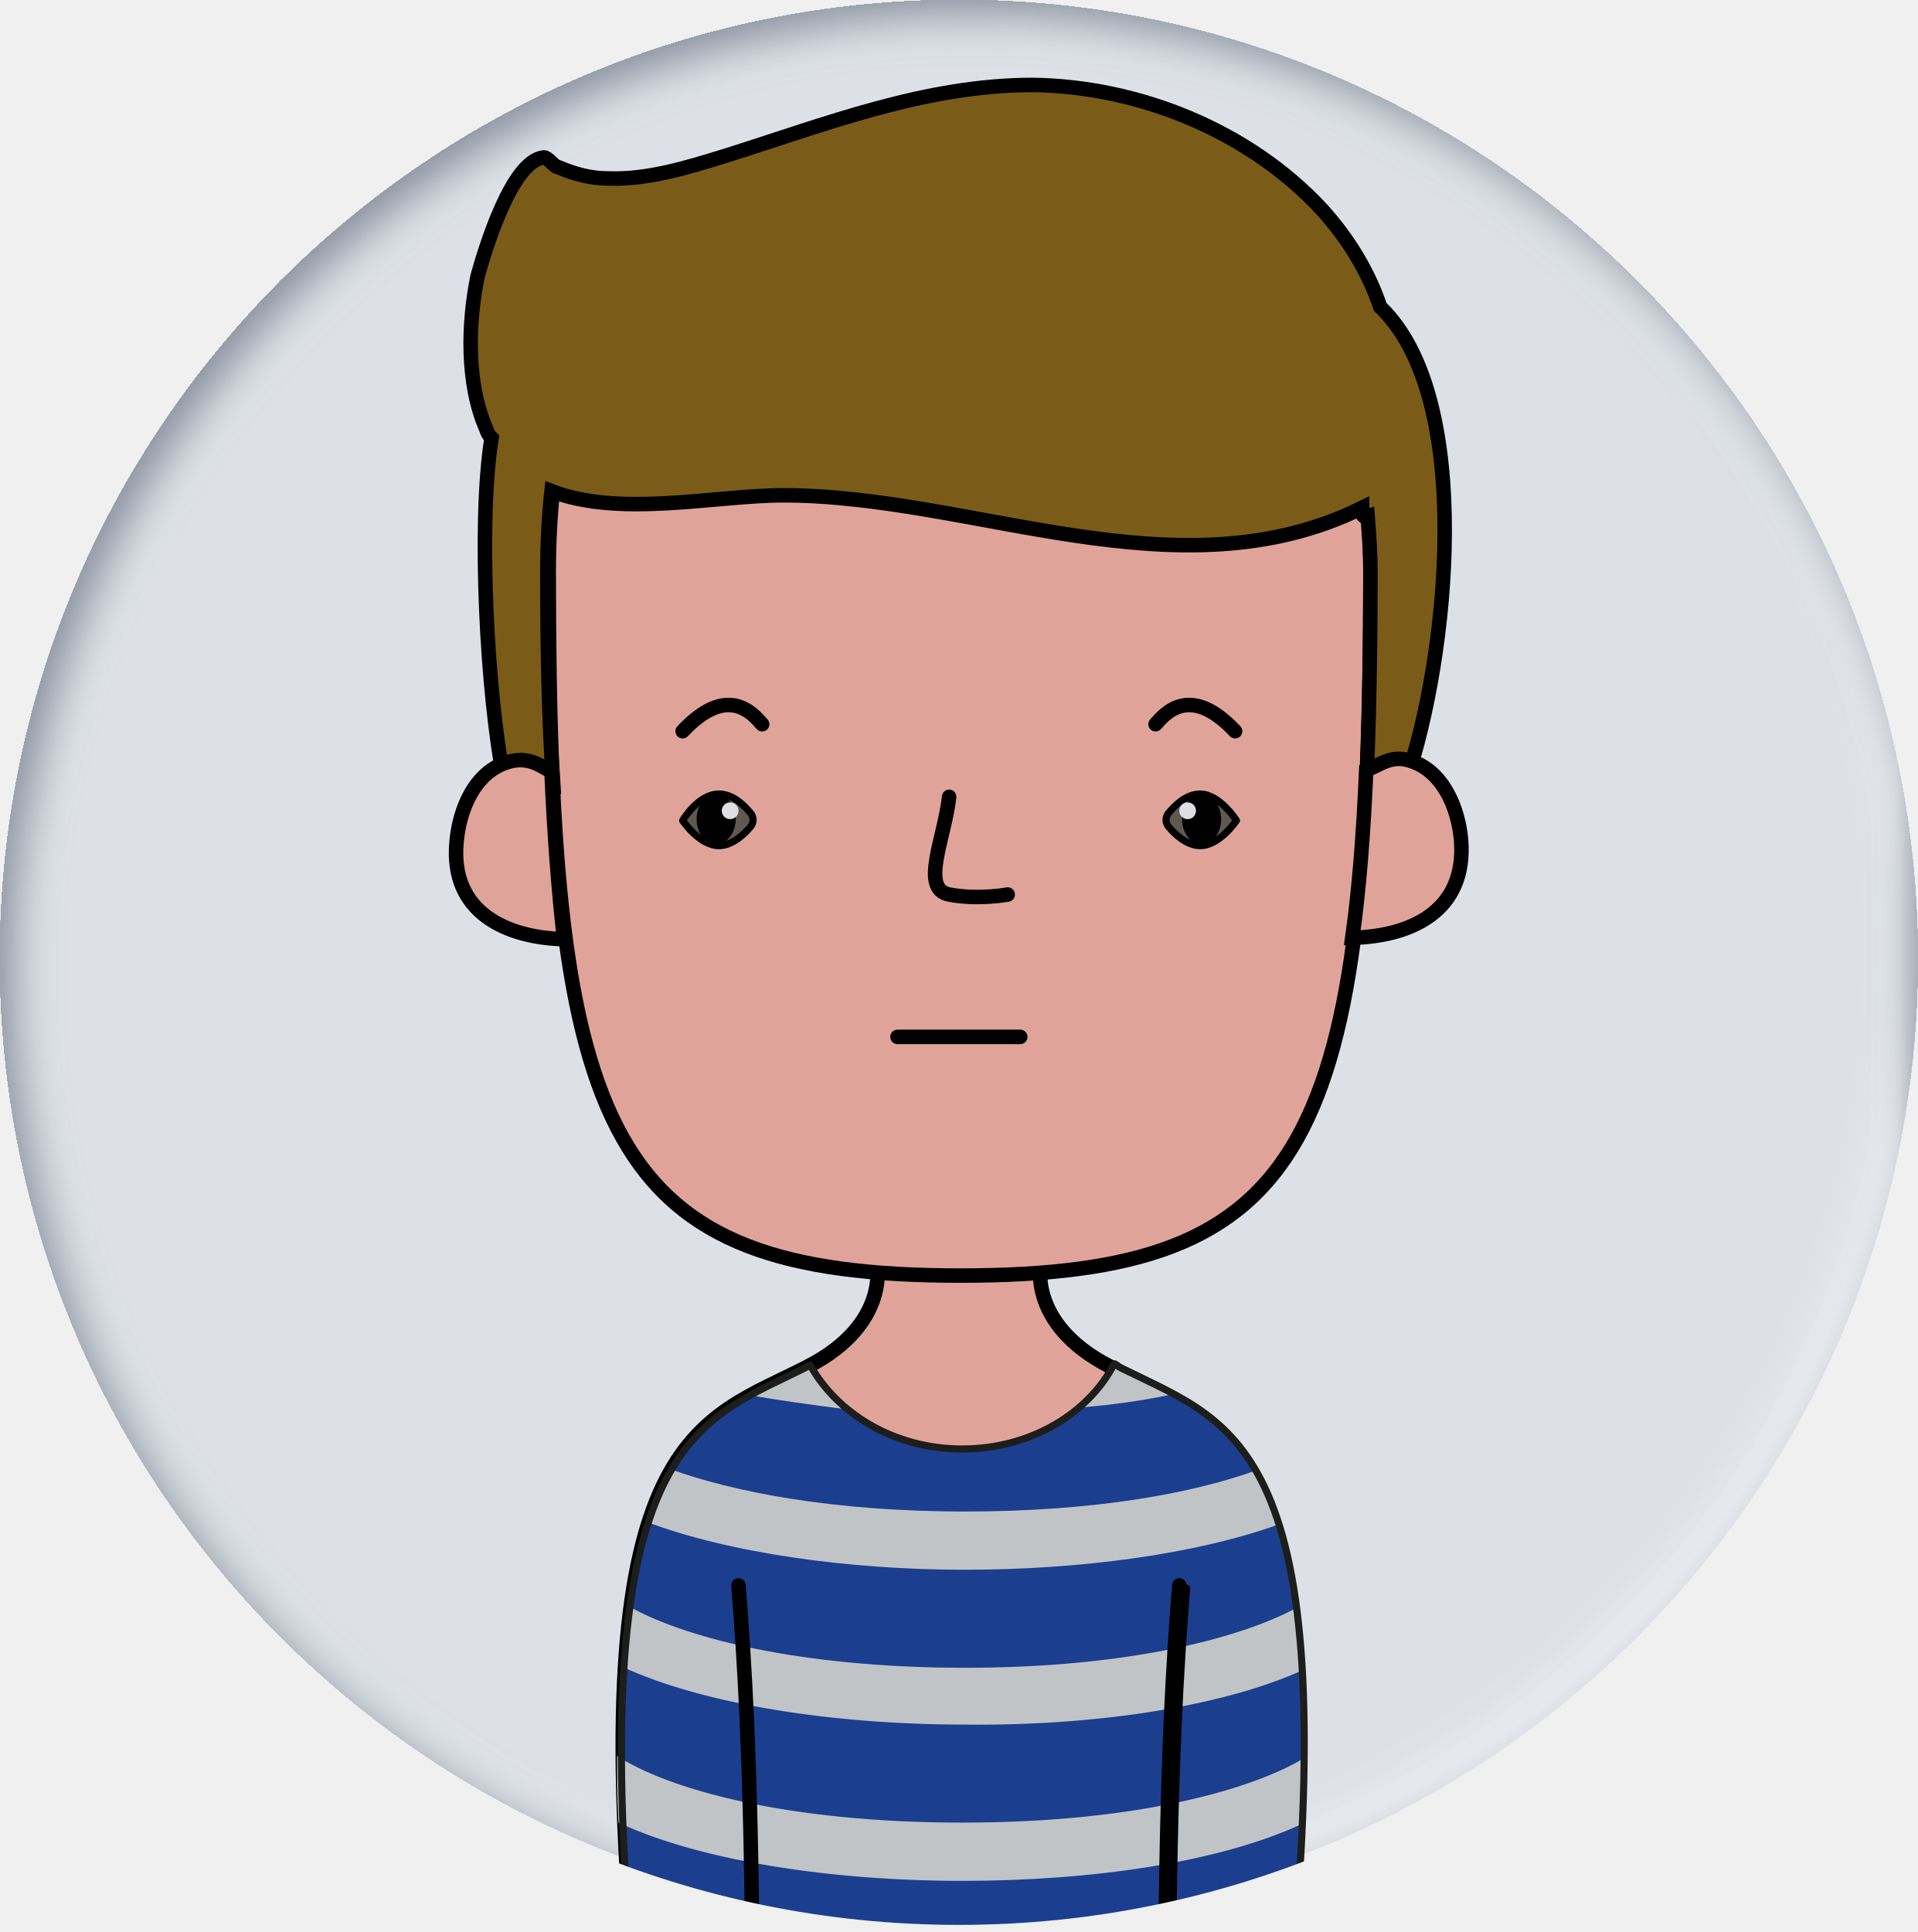
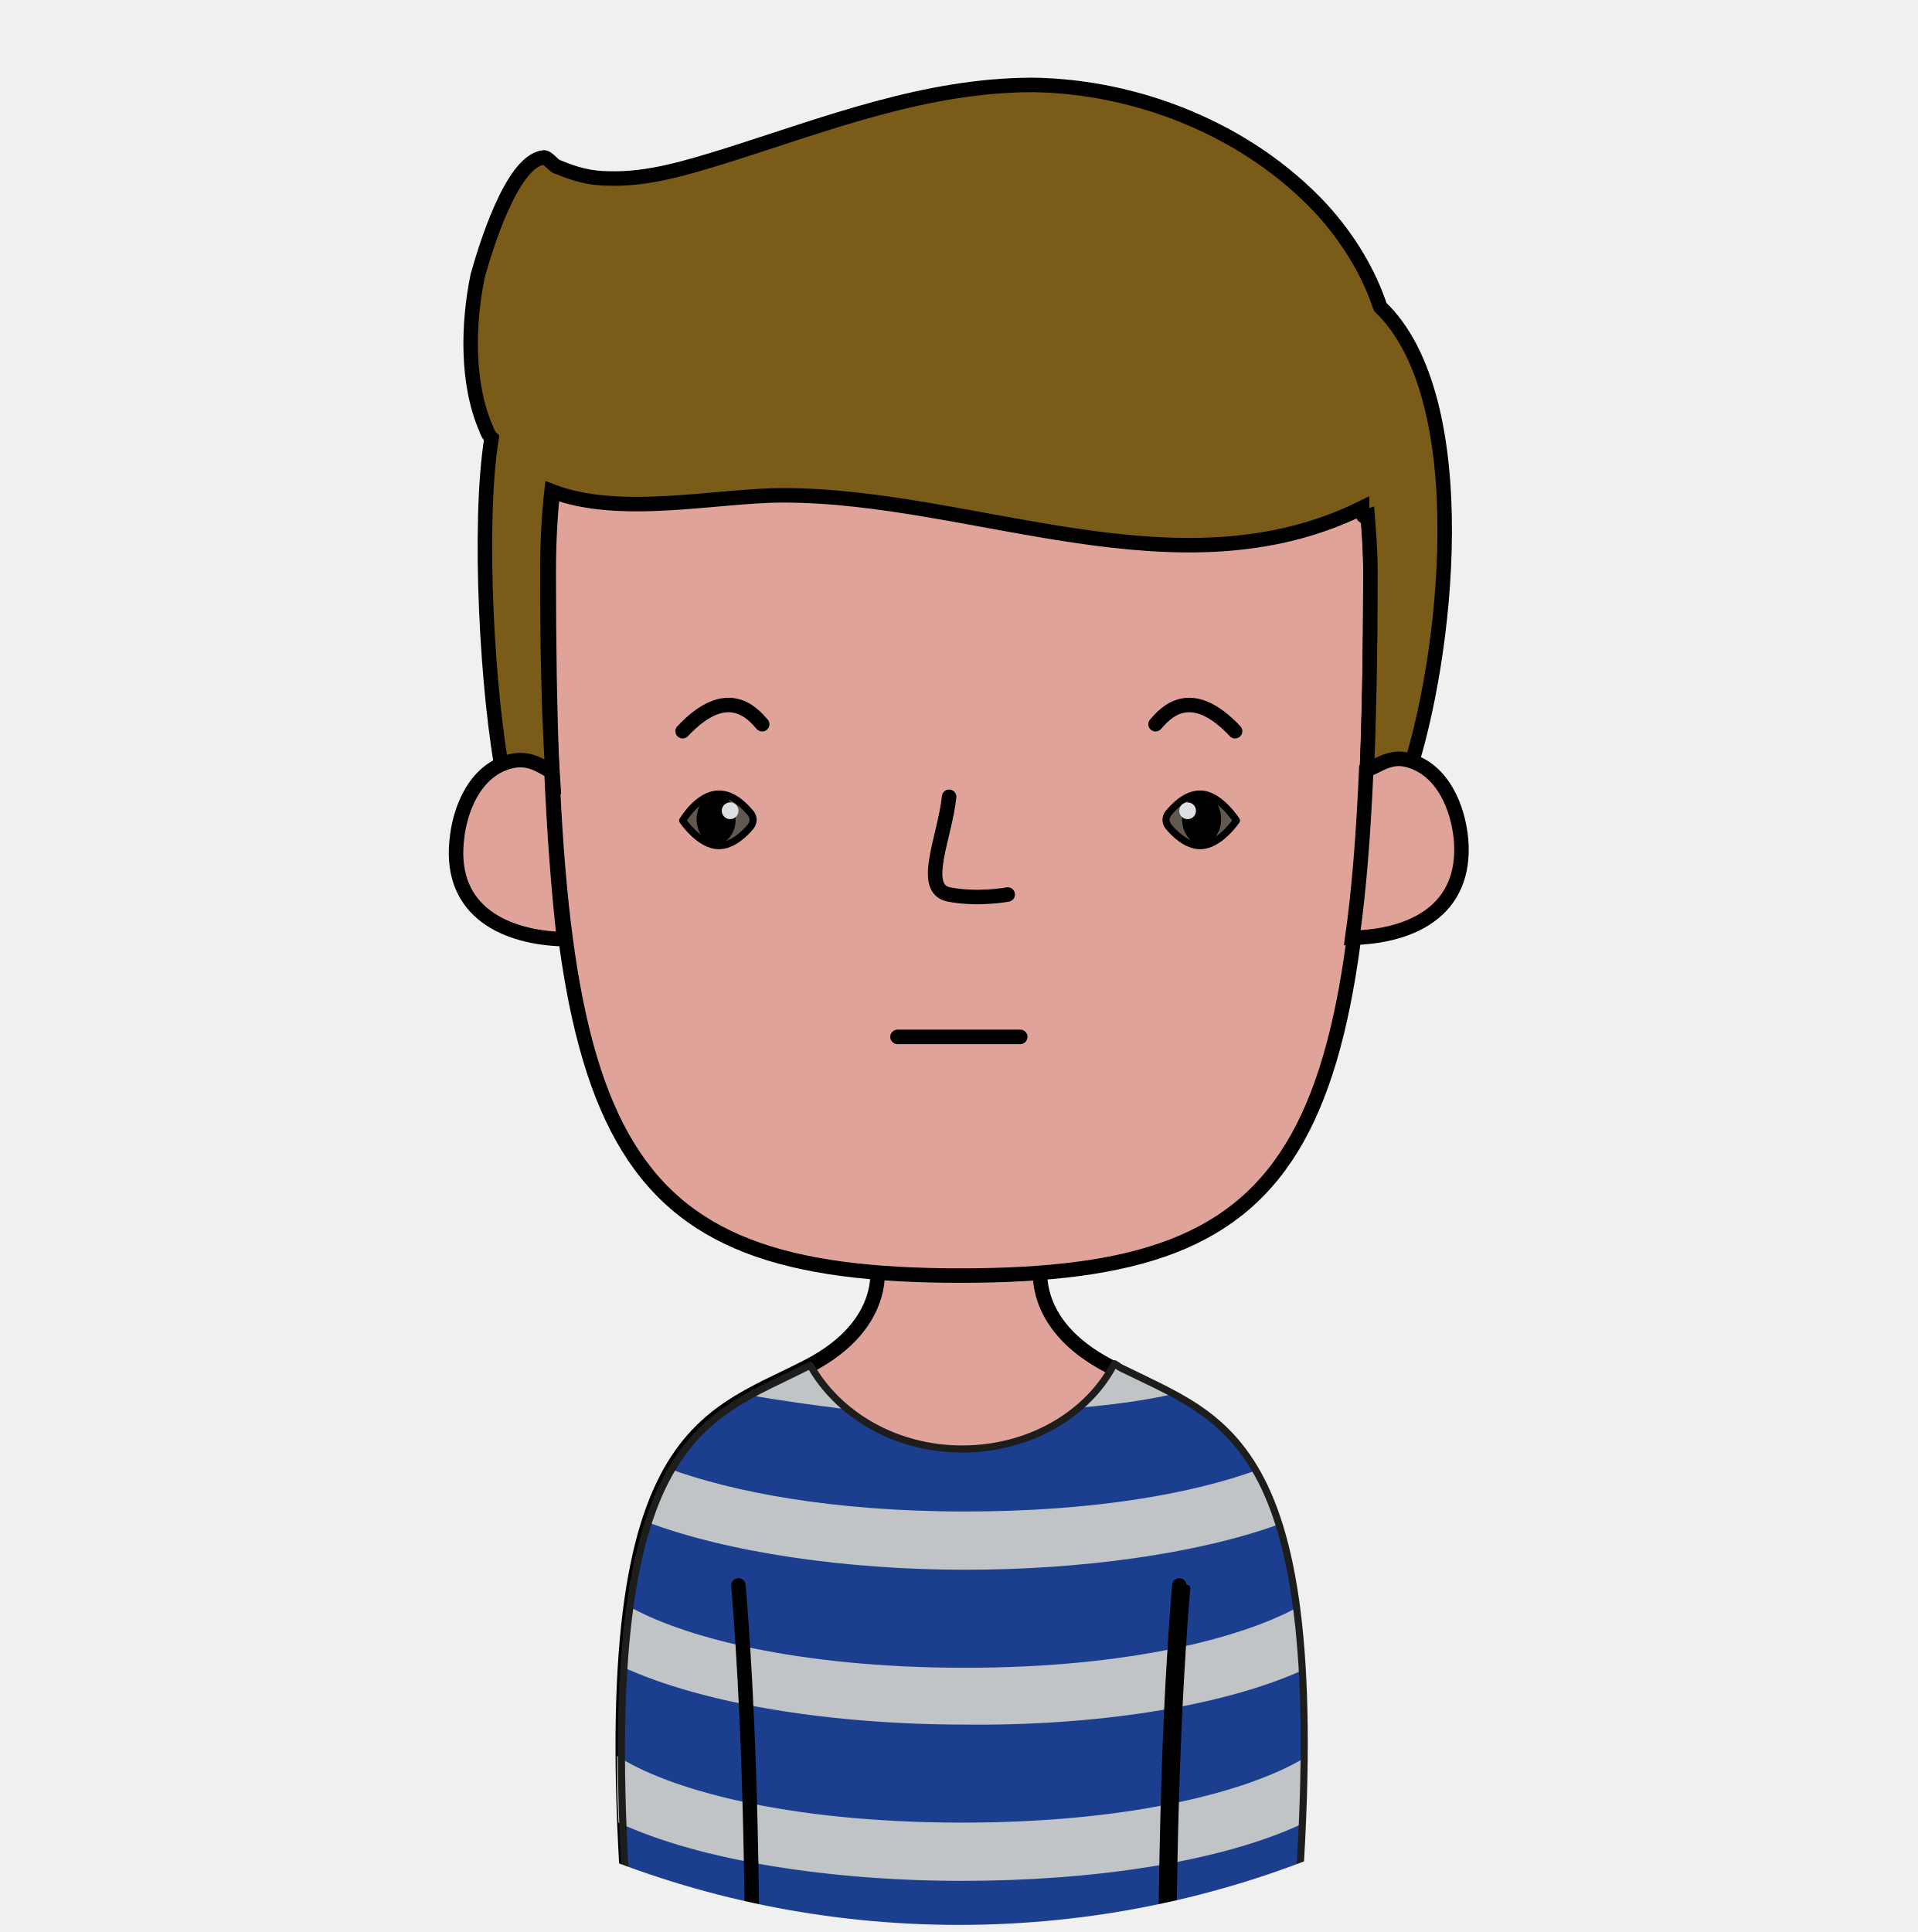
- <svg xmlns="http://www.w3.org/2000/svg" width="135" height="136" viewBox="0 0 135 136" fill="none">
-   <g filter="url(#filter0_ii)">
-     <path fill-rule="evenodd" clip-rule="evenodd" d="M67.5 135C104.779 135 135 104.779 135 67.5C135 30.221 104.779 0 67.5 0C30.221 0 0 30.221 0 67.5C0 104.779 30.221 135 67.5 135Z" fill="#DDE1E7" />
+ <svg xmlns="http://www.w3.org/2000/svg" width="135" height="136" viewBox="0 0 135 136" fill="none" version="1.1" id="svg98">
+   <g filter="url(#filter0_ii)" id="g4" />
+   <mask id="mask0" mask-type="alpha" maskUnits="userSpaceOnUse" x="-1" y="-1" width="137" height="137">
+     <path fill-rule="evenodd" clip-rule="evenodd" d="M67.5 135C104.779 135 135 104.779 135 67.5C135 30.221 104.779 0 67.5 0C30.221 0 0 30.221 0 67.5C0 104.779 30.221 135 67.5 135Z" fill="white" stroke="#4A4A4A" id="path6" />
+   </mask>
+   <g mask="url(#mask0)" id="g65">
+     <path d="M78.104 96.179C72.212 93.133 73.292 88.81 73.292 88.81H61.704C61.704 88.81 62.784 93.133 56.892 96.179C49.33 100.109 41.277 100.699 44.616 138.233C65.632 138.233 69.364 138.233 90.38 138.233C93.719 100.699 85.666 100.109 78.104 96.179Z" fill="#E0A39A" stroke="black" stroke-width="1.02" stroke-miterlimit="10" id="path9" />
+     <path d="M67.6 7.748C65.538 7.65 38.629 7.158 38.629 40.271C38.629 80.458 42.852 89.792 67.6 89.792C92.347 89.792 96.472 80.556 96.472 40.271C96.472 7.158 69.564 7.65 67.6 7.748Z" fill="#E0A39A" stroke="black" stroke-width="1.02" stroke-miterlimit="10" id="path11" />
+     <path d="M81.348 50.981C82.035 50.195 83.803 48.131 86.946 51.472" stroke="black" stroke-width="1.02" stroke-miterlimit="10" stroke-linecap="round" stroke-linejoin="round" id="path13" />
+     <path d="M53.653 50.981C52.966 50.195 51.198 48.131 48.056 51.472" stroke="black" stroke-width="1.02" stroke-miterlimit="10" stroke-linecap="round" stroke-linejoin="round" id="path15" />
+     <path d="M63.18 72.99H71.822" stroke="black" stroke-width="1.02" stroke-miterlimit="10" stroke-linecap="round" stroke-linejoin="round" id="path17" />
+     <path d="M97.16 21.602C97.16 21.7 97.16 21.7 97.16 21.602C96.375 19.244 95 16.886 93.036 14.724C87.831 9.123 80.073 6.077 72.707 5.979C65.145 5.979 58.173 8.73 51.004 10.99C48.451 11.776 45.603 12.661 42.853 12.562C41.576 12.562 40.496 12.268 39.318 11.776C39.023 11.776 38.532 10.99 38.237 11.089C35.979 11.383 34.113 17.672 33.622 19.44C32.934 22.781 32.836 27.006 34.211 30.15C34.309 30.445 34.407 30.642 34.604 30.838C33.622 36.93 34.309 49.114 35.488 54.911C36.273 54.518 37.157 54.42 38.041 54.518C38.336 54.616 38.63 54.715 38.925 54.911C38.63 50.588 38.532 45.773 38.532 40.271C38.532 38.306 38.63 36.341 38.827 34.572C43.639 36.439 50.415 34.867 55.129 34.867C68.583 34.867 82.921 42.138 95.884 35.751C95.884 36.341 95.982 36.439 96.276 36.341C96.375 37.618 96.473 38.895 96.473 40.271C96.473 45.871 96.375 50.883 96.178 55.304C96.375 55.108 96.571 55.009 96.767 54.911C97.16 54.715 97.651 54.715 98.044 54.715C98.339 54.715 98.732 54.813 99.026 54.813C101.874 46.461 103.937 28.087 97.16 21.602Z" fill="#7B5B18" stroke="black" stroke-width="1.02" stroke-miterlimit="10" id="path19" />
+     <path d="M102.856 59.136C102.659 56.876 101.579 54.223 99.222 53.535C97.945 53.142 97.16 53.83 96.178 54.223C95.981 58.645 95.687 62.575 95.196 66.014C99.32 65.916 103.248 64.147 102.856 59.136Z" fill="#E0A39A" stroke="black" stroke-width="1.02" stroke-miterlimit="10" id="path21" />
+     <path d="M38.822 54.322C37.938 53.83 37.153 53.241 35.778 53.634C33.421 54.322 32.341 56.974 32.144 59.234C31.653 64.246 35.68 66.014 39.706 66.112C39.313 62.673 39.019 58.743 38.822 54.322Z" fill="#E0A39A" stroke="black" stroke-width="1.02" stroke-miterlimit="10" id="path23" />
+     <path d="M78.637 96.1C78.537 96.1 78.537 96 78.437 96C76.637 99.5 72.537 102 67.737 102C62.937 102 58.837 99.5 57.037 96C56.937 96 56.937 96.1 56.837 96.1C49.137 100.1 40.937 100.7 44.337 138.9C65.737 138.9 69.537 138.9 90.937 138.9C94.537 100.7 86.337 100.1 78.637 96.1Z" fill="#1C3E8E" id="path25" />
+     <path d="M78.637 96.1C78.537 96.1 78.537 96 78.437 96C77.837 97.2 76.937 98.2 75.837 99.1C78.237 98.9 80.537 98.6 82.737 98.1C81.437 97.4 80.037 96.8 78.637 96.1Z" fill="#C0C4C7" id="path27" />
+     <path d="M57.037 96C56.937 96 56.937 96.1 56.837 96.1C55.437 96.8 54.037 97.4 52.737 98.2C54.937 98.6 57.237 98.9 59.537 99.2C58.537 98.2 57.637 97.2 57.037 96Z" fill="#C0C4C7" id="path29" />
+     <path d="M90.037 107.3C89.537 105.8 89.037 104.6 88.437 103.5C84.037 105.1 77.137 106.4 67.937 106.4C58.537 106.4 51.537 105 47.137 103.4C46.537 104.4 45.937 105.7 45.437 107.1C51.237 109.3 59.637 110.5 67.937 110.5C76.037 110.5 84.237 109.4 90.037 107.3Z" fill="#C0C4C7" id="path31" />
+     <path d="M91.637 117.6C91.537 116 91.437 114.6 91.237 113.2C87.337 115.3 79.437 117.4 67.937 117.4C56.037 117.4 47.937 115.2 44.137 113C43.937 114.3 43.837 115.8 43.737 117.3C49.537 120 58.737 121.4 67.937 121.4C76.837 121.5 85.837 120.2 91.637 117.6Z" fill="#C0C4C7" id="path33" />
+     <path d="M91.637 128.4C91.737 126.8 91.737 125.2 91.737 123.8C88.037 126 79.937 128.3 67.737 128.3C55.237 128.3 46.937 125.9 43.437 123.6C43.437 125.1 43.437 126.6 43.537 128.3C49.337 131 58.537 132.4 67.737 132.4C76.837 132.4 85.837 131.1 91.637 128.4Z" fill="#C0C4C7" id="path35" />
+     <path d="M44.037 134.9C44.137 136.2 44.237 137.5 44.337 138.9C50.637 138.9 55.337 138.9 59.437 138.9C52.037 138.2 46.837 136.5 44.037 134.9Z" fill="#C0C4C7" id="path37" />
+     <path d="M90.937 138.9C91.037 137.6 91.137 136.3 91.237 135.1C88.337 136.6 83.237 138.2 76.037 138.9C80.137 138.9 84.837 138.9 90.937 138.9Z" fill="#C0C4C7" id="path39" />
+     <path d="M83.536 111.8C83.136 116.8 82.636 124.3 82.536 138.9" stroke="black" stroke-width="0.5" stroke-miterlimit="10" stroke-linecap="round" stroke-linejoin="round" id="path41" />
+     <path d="M51.937 111.8C52.337 116.8 52.837 124.3 52.937 138.9" stroke="black" stroke-width="0.5" stroke-miterlimit="10" stroke-linecap="round" stroke-linejoin="round" id="path43" />
+     <path d="M79.337 96.5C79.136 96.4 78.837 96.3 78.636 96.1C78.537 96.1 78.537 96 78.436 96C76.636 99.5 72.537 102 67.737 102C62.937 102 58.937 99.5 57.036 96.1C49.337 100.1 41.136 100.7 44.536 138.9H90.936C94.436 101.9 86.837 100.2 79.337 96.5Z" stroke="#1D1D1B" stroke-width="0.5" stroke-miterlimit="10" stroke-linecap="round" stroke-linejoin="round" id="path45" />
+     <path d="M83.02 111.605C82.627 116.518 82.136 123.887 82.038 138.233" stroke="black" stroke-width="1.02" stroke-miterlimit="10" stroke-linecap="round" stroke-linejoin="round" id="path47" />
+     <path d="M51.985 111.605C52.378 116.518 52.869 123.887 52.967 138.233" stroke="black" stroke-width="1.02" stroke-miterlimit="10" stroke-linecap="round" stroke-linejoin="round" id="path49" />
+     <path d="M84.489 55.894C83.507 55.894 82.721 56.68 82.23 57.269C82.033 57.564 82.033 57.859 82.23 58.154C82.623 58.645 83.507 59.529 84.489 59.529C85.863 59.529 87.042 57.76 87.042 57.76C87.042 57.76 85.863 55.894 84.489 55.894Z" fill="#61584F" stroke="black" stroke-width="0.5" stroke-miterlimit="10" stroke-linecap="round" stroke-linejoin="round" id="path51" />
+     <path d="M84.588 59.431C85.347 59.431 85.963 58.639 85.963 57.662C85.963 56.685 85.347 55.893 84.588 55.893C83.829 55.893 83.213 56.685 83.213 57.662C83.213 58.639 83.829 59.431 84.588 59.431Z" fill="black" id="path53" />
+     <path d="M83.605 57.662C83.93 57.662 84.194 57.398 84.194 57.073C84.194 56.747 83.93 56.483 83.605 56.483C83.279 56.483 83.015 56.747 83.015 57.073C83.015 57.398 83.279 57.662 83.605 57.662Z" fill="#DDDFE2" id="path55" />
+     <path d="M50.609 55.894C51.591 55.894 52.377 56.68 52.868 57.269C53.064 57.564 53.064 57.859 52.868 58.154C52.475 58.645 51.591 59.529 50.609 59.529C49.234 59.529 48.056 57.761 48.056 57.761C48.056 57.761 49.136 55.894 50.609 55.894Z" fill="#61584F" stroke="black" stroke-width="0.5" stroke-miterlimit="10" stroke-linecap="round" stroke-linejoin="round" id="path57" />
+     <path d="M50.414 59.431C51.173 59.431 51.789 58.639 51.789 57.662C51.789 56.686 51.173 55.894 50.414 55.894C49.655 55.894 49.039 56.686 49.039 57.662C49.039 58.639 49.655 59.431 50.414 59.431Z" fill="black" id="path59" />
+     <path d="M51.398 57.662C51.724 57.662 51.987 57.398 51.987 57.073C51.987 56.747 51.724 56.483 51.398 56.483C51.073 56.483 50.809 56.747 50.809 57.073C50.809 57.398 51.073 57.662 51.398 57.662Z" fill="#DDDFE2" id="path61" />
+     <path d="M66.815 56.09C66.52 58.94 64.752 62.575 66.815 62.968C68.877 63.361 70.939 62.968 70.939 62.968" stroke="black" stroke-width="1.02" stroke-miterlimit="10" stroke-linecap="round" stroke-linejoin="round" id="path63" />
  </g>
-   <mask id="mask0" mask-type="alpha" maskUnits="userSpaceOnUse" x="-1" y="-1" width="137" height="137">
-     <path fill-rule="evenodd" clip-rule="evenodd" d="M67.5 135C104.779 135 135 104.779 135 67.5C135 30.221 104.779 0 67.5 0C30.221 0 0 30.221 0 67.5C0 104.779 30.221 135 67.5 135Z" fill="white" stroke="#4A4A4A" />
-   </mask>
-   <g mask="url(#mask0)">
-     <path d="M78.104 96.179C72.212 93.133 73.292 88.81 73.292 88.81H61.704C61.704 88.81 62.784 93.133 56.892 96.179C49.33 100.109 41.277 100.699 44.616 138.233C65.632 138.233 69.364 138.233 90.38 138.233C93.719 100.699 85.666 100.109 78.104 96.179Z" fill="#E0A39A" stroke="black" stroke-width="1.02" stroke-miterlimit="10" />
-     <path d="M67.6 7.748C65.538 7.65 38.629 7.158 38.629 40.271C38.629 80.458 42.852 89.792 67.6 89.792C92.347 89.792 96.472 80.556 96.472 40.271C96.472 7.158 69.564 7.65 67.6 7.748Z" fill="#E0A39A" stroke="black" stroke-width="1.02" stroke-miterlimit="10" />
-     <path d="M81.348 50.981C82.035 50.195 83.803 48.131 86.946 51.472" stroke="black" stroke-width="1.02" stroke-miterlimit="10" stroke-linecap="round" stroke-linejoin="round" />
-     <path d="M53.653 50.981C52.966 50.195 51.198 48.131 48.056 51.472" stroke="black" stroke-width="1.02" stroke-miterlimit="10" stroke-linecap="round" stroke-linejoin="round" />
-     <path d="M63.18 72.99H71.822" stroke="black" stroke-width="1.02" stroke-miterlimit="10" stroke-linecap="round" stroke-linejoin="round" />
-     <path d="M97.16 21.602C97.16 21.7 97.16 21.7 97.16 21.602C96.375 19.244 95 16.886 93.036 14.724C87.831 9.123 80.073 6.077 72.707 5.979C65.145 5.979 58.173 8.73 51.004 10.99C48.451 11.776 45.603 12.661 42.853 12.562C41.576 12.562 40.496 12.268 39.318 11.776C39.023 11.776 38.532 10.99 38.237 11.089C35.979 11.383 34.113 17.672 33.622 19.44C32.934 22.781 32.836 27.006 34.211 30.15C34.309 30.445 34.407 30.642 34.604 30.838C33.622 36.93 34.309 49.114 35.488 54.911C36.273 54.518 37.157 54.42 38.041 54.518C38.336 54.616 38.63 54.715 38.925 54.911C38.63 50.588 38.532 45.773 38.532 40.271C38.532 38.306 38.63 36.341 38.827 34.572C43.639 36.439 50.415 34.867 55.129 34.867C68.583 34.867 82.921 42.138 95.884 35.751C95.884 36.341 95.982 36.439 96.276 36.341C96.375 37.618 96.473 38.895 96.473 40.271C96.473 45.871 96.375 50.883 96.178 55.304C96.375 55.108 96.571 55.009 96.767 54.911C97.16 54.715 97.651 54.715 98.044 54.715C98.339 54.715 98.732 54.813 99.026 54.813C101.874 46.461 103.937 28.087 97.16 21.602Z" fill="#7B5B18" stroke="black" stroke-width="1.02" stroke-miterlimit="10" />
-     <path d="M102.856 59.136C102.659 56.876 101.579 54.223 99.222 53.535C97.945 53.142 97.16 53.83 96.178 54.223C95.981 58.645 95.687 62.575 95.196 66.014C99.32 65.916 103.248 64.147 102.856 59.136Z" fill="#E0A39A" stroke="black" stroke-width="1.02" stroke-miterlimit="10" />
-     <path d="M38.822 54.322C37.938 53.83 37.153 53.241 35.778 53.634C33.421 54.322 32.341 56.974 32.144 59.234C31.653 64.246 35.68 66.014 39.706 66.112C39.313 62.673 39.019 58.743 38.822 54.322Z" fill="#E0A39A" stroke="black" stroke-width="1.02" stroke-miterlimit="10" />
-     <path d="M78.637 96.1C78.537 96.1 78.537 96 78.437 96C76.637 99.5 72.537 102 67.737 102C62.937 102 58.837 99.5 57.037 96C56.937 96 56.937 96.1 56.837 96.1C49.137 100.1 40.937 100.7 44.337 138.9C65.737 138.9 69.537 138.9 90.937 138.9C94.537 100.7 86.337 100.1 78.637 96.1Z" fill="#1C3E8E" />
-     <path d="M78.637 96.1C78.537 96.1 78.537 96 78.437 96C77.837 97.2 76.937 98.2 75.837 99.1C78.237 98.9 80.537 98.6 82.737 98.1C81.437 97.4 80.037 96.8 78.637 96.1Z" fill="#C0C4C7" />
-     <path d="M57.037 96C56.937 96 56.937 96.1 56.837 96.1C55.437 96.8 54.037 97.4 52.737 98.2C54.937 98.6 57.237 98.9 59.537 99.2C58.537 98.2 57.637 97.2 57.037 96Z" fill="#C0C4C7" />
-     <path d="M90.037 107.3C89.537 105.8 89.037 104.6 88.437 103.5C84.037 105.1 77.137 106.4 67.937 106.4C58.537 106.4 51.537 105 47.137 103.4C46.537 104.4 45.937 105.7 45.437 107.1C51.237 109.3 59.637 110.5 67.937 110.5C76.037 110.5 84.237 109.4 90.037 107.3Z" fill="#C0C4C7" />
-     <path d="M91.637 117.6C91.537 116 91.437 114.6 91.237 113.2C87.337 115.3 79.437 117.4 67.937 117.4C56.037 117.4 47.937 115.2 44.137 113C43.937 114.3 43.837 115.8 43.737 117.3C49.537 120 58.737 121.4 67.937 121.4C76.837 121.5 85.837 120.2 91.637 117.6Z" fill="#C0C4C7" />
-     <path d="M91.637 128.4C91.737 126.8 91.737 125.2 91.737 123.8C88.037 126 79.937 128.3 67.737 128.3C55.237 128.3 46.937 125.9 43.437 123.6C43.437 125.1 43.437 126.6 43.537 128.3C49.337 131 58.537 132.4 67.737 132.4C76.837 132.4 85.837 131.1 91.637 128.4Z" fill="#C0C4C7" />
-     <path d="M44.037 134.9C44.137 136.2 44.237 137.5 44.337 138.9C50.637 138.9 55.337 138.9 59.437 138.9C52.037 138.2 46.837 136.5 44.037 134.9Z" fill="#C0C4C7" />
-     <path d="M90.937 138.9C91.037 137.6 91.137 136.3 91.237 135.1C88.337 136.6 83.237 138.2 76.037 138.9C80.137 138.9 84.837 138.9 90.937 138.9Z" fill="#C0C4C7" />
-     <path d="M83.536 111.8C83.136 116.8 82.636 124.3 82.536 138.9" stroke="black" stroke-width="0.5" stroke-miterlimit="10" stroke-linecap="round" stroke-linejoin="round" />
-     <path d="M51.937 111.8C52.337 116.8 52.837 124.3 52.937 138.9" stroke="black" stroke-width="0.5" stroke-miterlimit="10" stroke-linecap="round" stroke-linejoin="round" />
-     <path d="M79.337 96.5C79.136 96.4 78.837 96.3 78.636 96.1C78.537 96.1 78.537 96 78.436 96C76.636 99.5 72.537 102 67.737 102C62.937 102 58.937 99.5 57.036 96.1C49.337 100.1 41.136 100.7 44.536 138.9H90.936C94.436 101.9 86.837 100.2 79.337 96.5Z" stroke="#1D1D1B" stroke-width="0.5" stroke-miterlimit="10" stroke-linecap="round" stroke-linejoin="round" />
-     <path d="M83.02 111.605C82.627 116.518 82.136 123.887 82.038 138.233" stroke="black" stroke-width="1.02" stroke-miterlimit="10" stroke-linecap="round" stroke-linejoin="round" />
-     <path d="M51.985 111.605C52.378 116.518 52.869 123.887 52.967 138.233" stroke="black" stroke-width="1.02" stroke-miterlimit="10" stroke-linecap="round" stroke-linejoin="round" />
-     <path d="M84.489 55.894C83.507 55.894 82.721 56.68 82.23 57.269C82.033 57.564 82.033 57.859 82.23 58.154C82.623 58.645 83.507 59.529 84.489 59.529C85.863 59.529 87.042 57.76 87.042 57.76C87.042 57.76 85.863 55.894 84.489 55.894Z" fill="#61584F" stroke="black" stroke-width="0.5" stroke-miterlimit="10" stroke-linecap="round" stroke-linejoin="round" />
-     <path d="M84.588 59.431C85.347 59.431 85.963 58.639 85.963 57.662C85.963 56.685 85.347 55.893 84.588 55.893C83.829 55.893 83.213 56.685 83.213 57.662C83.213 58.639 83.829 59.431 84.588 59.431Z" fill="black" />
-     <path d="M83.605 57.662C83.93 57.662 84.194 57.398 84.194 57.073C84.194 56.747 83.93 56.483 83.605 56.483C83.279 56.483 83.015 56.747 83.015 57.073C83.015 57.398 83.279 57.662 83.605 57.662Z" fill="#DDDFE2" />
-     <path d="M50.609 55.894C51.591 55.894 52.377 56.68 52.868 57.269C53.064 57.564 53.064 57.859 52.868 58.154C52.475 58.645 51.591 59.529 50.609 59.529C49.234 59.529 48.056 57.761 48.056 57.761C48.056 57.761 49.136 55.894 50.609 55.894Z" fill="#61584F" stroke="black" stroke-width="0.5" stroke-miterlimit="10" stroke-linecap="round" stroke-linejoin="round" />
-     <path d="M50.414 59.431C51.173 59.431 51.789 58.639 51.789 57.662C51.789 56.686 51.173 55.894 50.414 55.894C49.655 55.894 49.039 56.686 49.039 57.662C49.039 58.639 49.655 59.431 50.414 59.431Z" fill="black" />
-     <path d="M51.398 57.662C51.724 57.662 51.987 57.398 51.987 57.073C51.987 56.747 51.724 56.483 51.398 56.483C51.073 56.483 50.809 56.747 50.809 57.073C50.809 57.398 51.073 57.662 51.398 57.662Z" fill="#DDDFE2" />
-     <path d="M66.815 56.09C66.52 58.94 64.752 62.575 66.815 62.968C68.877 63.361 70.939 62.968 70.939 62.968" stroke="black" stroke-width="1.02" stroke-miterlimit="10" stroke-linecap="round" stroke-linejoin="round" />
-   </g>
-   <defs>
+   <defs id="defs96">
    <filter id="filter0_ii" x="-1" y="-1" width="137" height="137" filterUnits="userSpaceOnUse" color-interpolation-filters="sRGB">
-       <feFlood flood-opacity="0" result="BackgroundImageFix" />
-       <feBlend mode="normal" in="SourceGraphic" in2="BackgroundImageFix" result="shape" />
-       <feColorMatrix in="SourceAlpha" type="matrix" values="0 0 0 0 0 0 0 0 0 0 0 0 0 0 0 0 0 0 127 0" result="hardAlpha" />
-       <feOffset dx="-1" dy="-1" />
-       <feGaussianBlur stdDeviation="1.5" />
-       <feComposite in2="hardAlpha" operator="arithmetic" k2="-1" k3="1" />
-       <feColorMatrix type="matrix" values="0 0 0 0 1 0 0 0 0 1 0 0 0 0 1 0 0 0 0.6 0" />
-       <feBlend mode="screen" in2="shape" result="effect1_innerShadow" />
-       <feColorMatrix in="SourceAlpha" type="matrix" values="0 0 0 0 0 0 0 0 0 0 0 0 0 0 0 0 0 0 127 0" result="hardAlpha" />
-       <feOffset dx="1" dy="1" />
-       <feGaussianBlur stdDeviation="1.5" />
-       <feComposite in2="hardAlpha" operator="arithmetic" k2="-1" k3="1" />
-       <feColorMatrix type="matrix" values="0 0 0 0 0.369 0 0 0 0 0.408 0 0 0 0 0.475 0 0 0 0.692 0" />
-       <feBlend mode="normal" in2="effect1_innerShadow" result="effect2_innerShadow" />
+       <feFlood flood-opacity="0" result="BackgroundImageFix" id="feFlood67" />
+       <feBlend mode="normal" in="SourceGraphic" in2="BackgroundImageFix" result="shape" id="feBlend69" />
+       <feColorMatrix in="SourceAlpha" type="matrix" values="0 0 0 0 0 0 0 0 0 0 0 0 0 0 0 0 0 0 127 0" result="hardAlpha" id="feColorMatrix71" />
+       <feOffset dx="-1" dy="-1" id="feOffset73" />
+       <feGaussianBlur stdDeviation="1.5" id="feGaussianBlur75" />
+       <feComposite in2="hardAlpha" operator="arithmetic" k2="-1" k3="1" id="feComposite77" />
+       <feColorMatrix type="matrix" values="0 0 0 0 1 0 0 0 0 1 0 0 0 0 1 0 0 0 0.6 0" id="feColorMatrix79" />
+       <feBlend mode="screen" in2="shape" result="effect1_innerShadow" id="feBlend81" />
+       <feColorMatrix in="SourceAlpha" type="matrix" values="0 0 0 0 0 0 0 0 0 0 0 0 0 0 0 0 0 0 127 0" result="hardAlpha" id="feColorMatrix83" />
+       <feOffset dx="1" dy="1" id="feOffset85" />
+       <feGaussianBlur stdDeviation="1.5" id="feGaussianBlur87" />
+       <feComposite in2="hardAlpha" operator="arithmetic" k2="-1" k3="1" id="feComposite89" />
+       <feColorMatrix type="matrix" values="0 0 0 0 0.369 0 0 0 0 0.408 0 0 0 0 0.475 0 0 0 0.692 0" id="feColorMatrix91" />
+       <feBlend mode="normal" in2="effect1_innerShadow" result="effect2_innerShadow" id="feBlend93" />
    </filter>
  </defs>
</svg>
